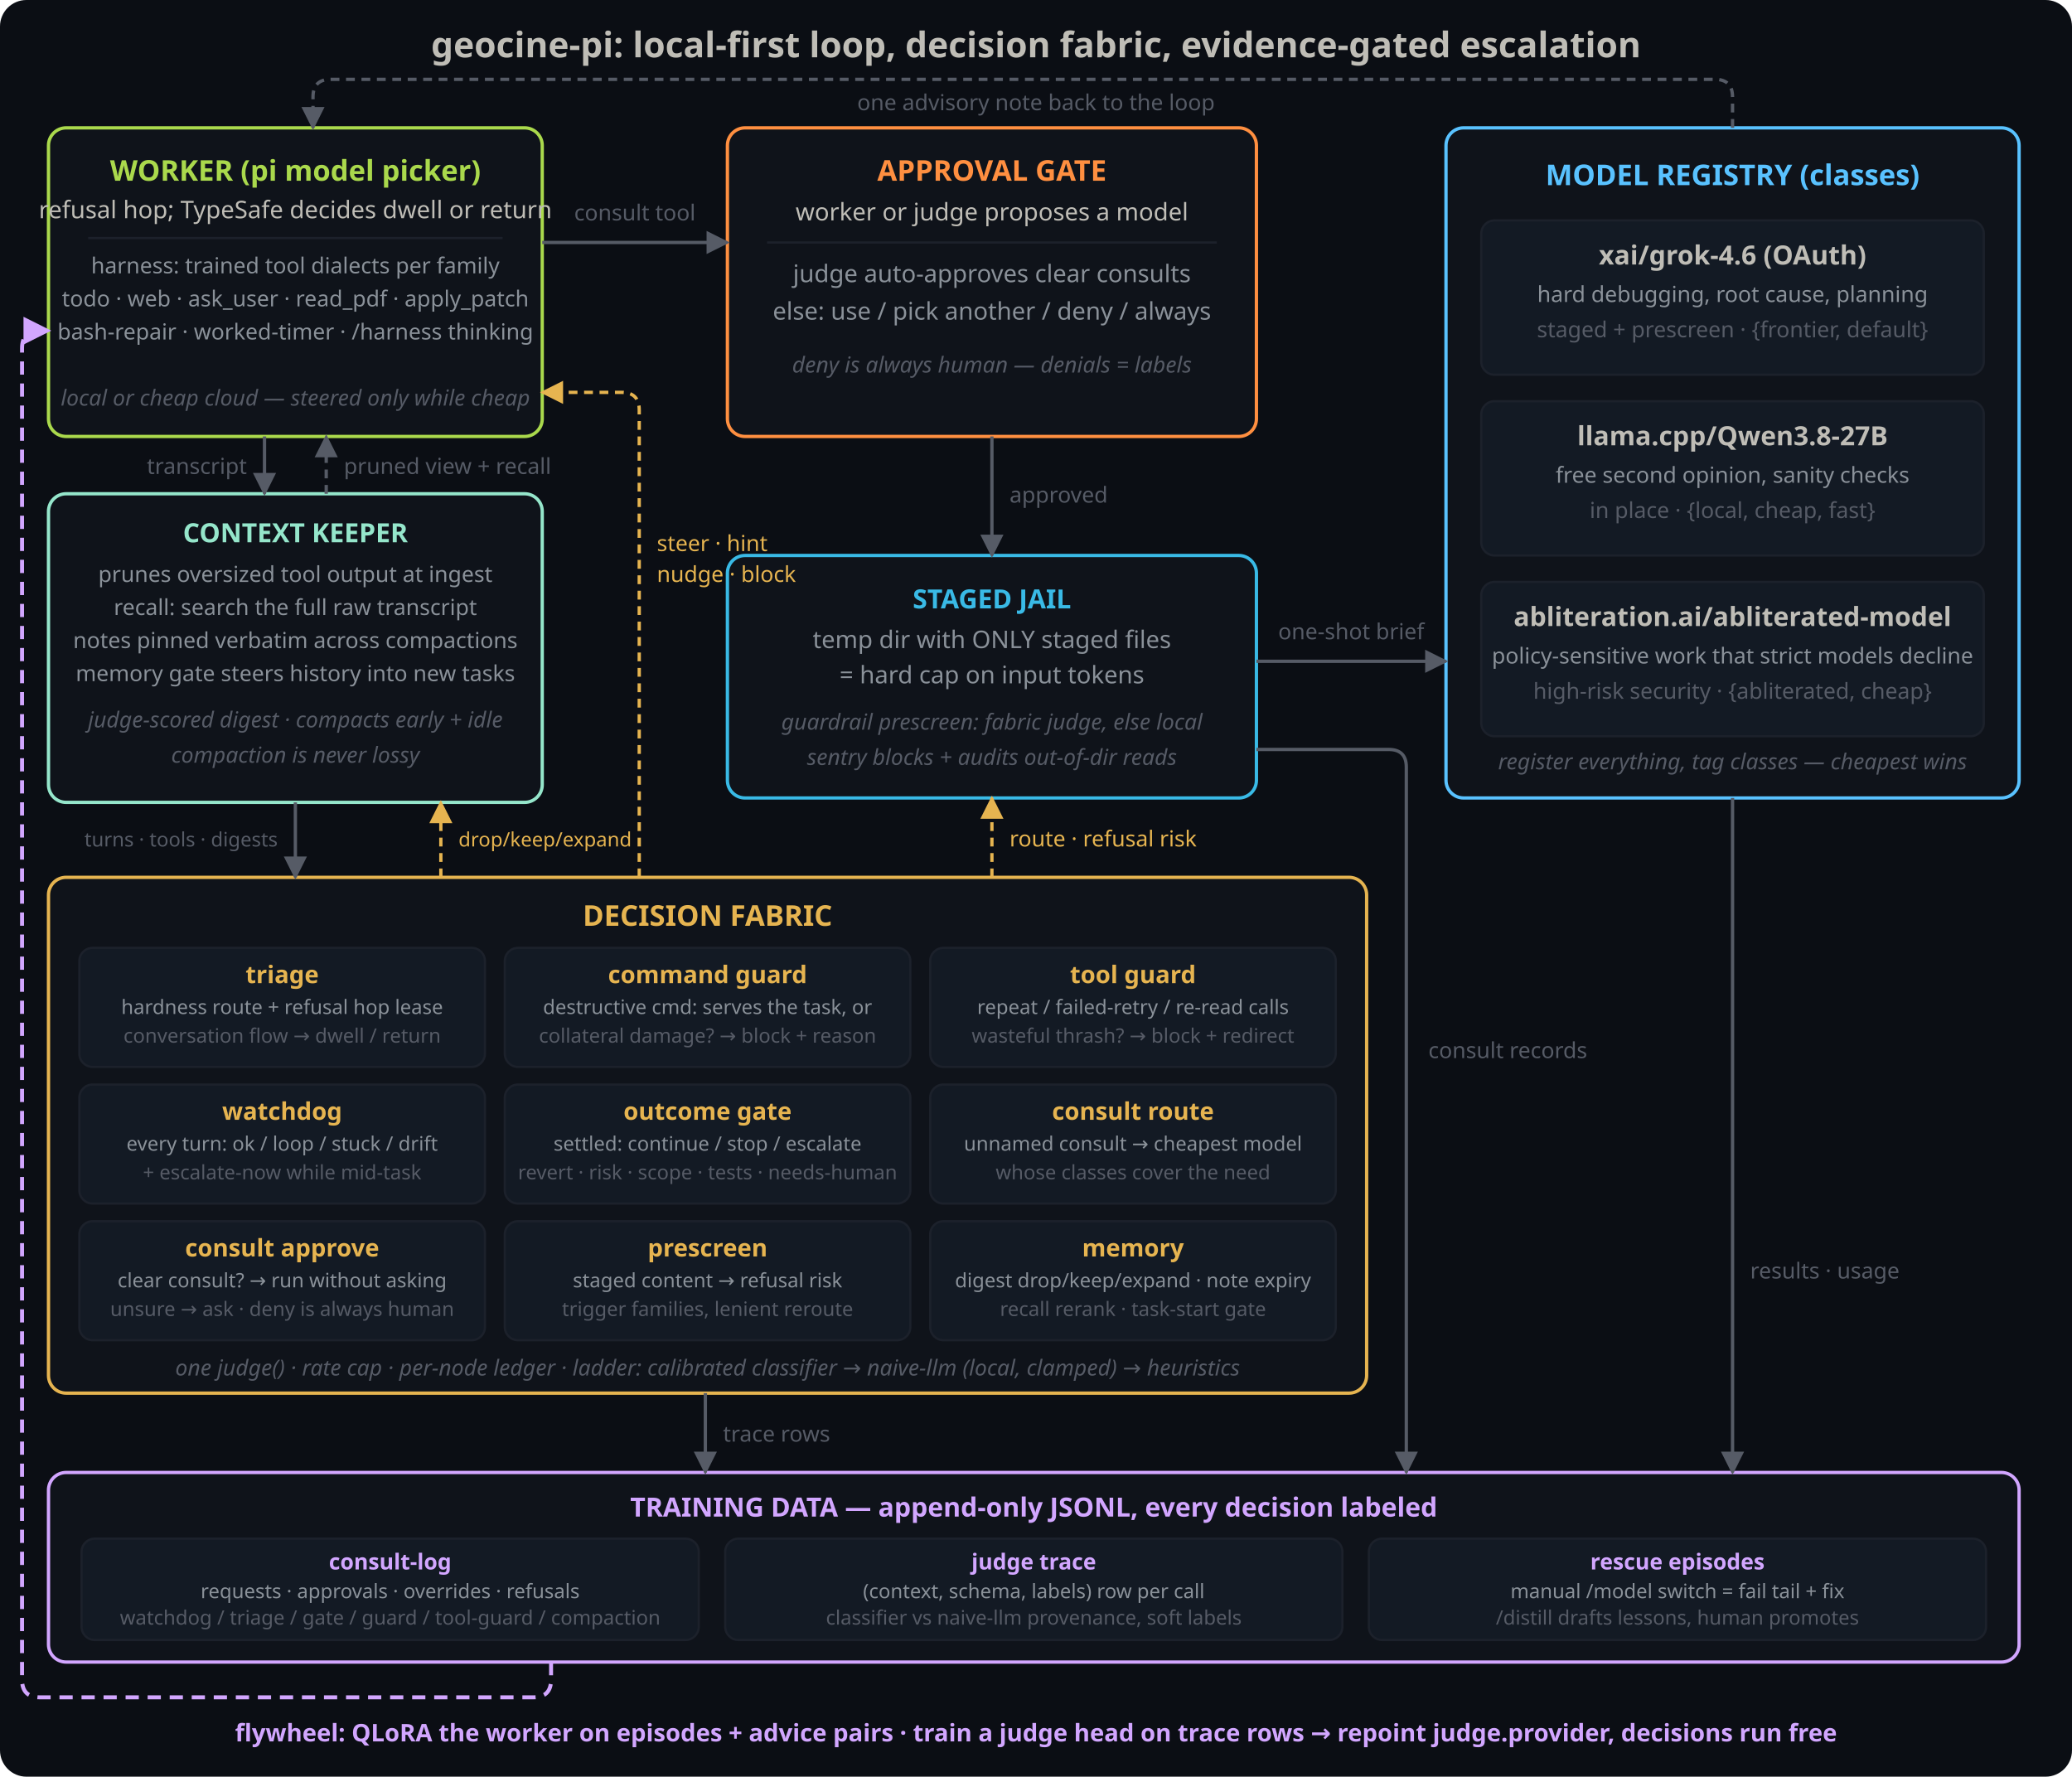
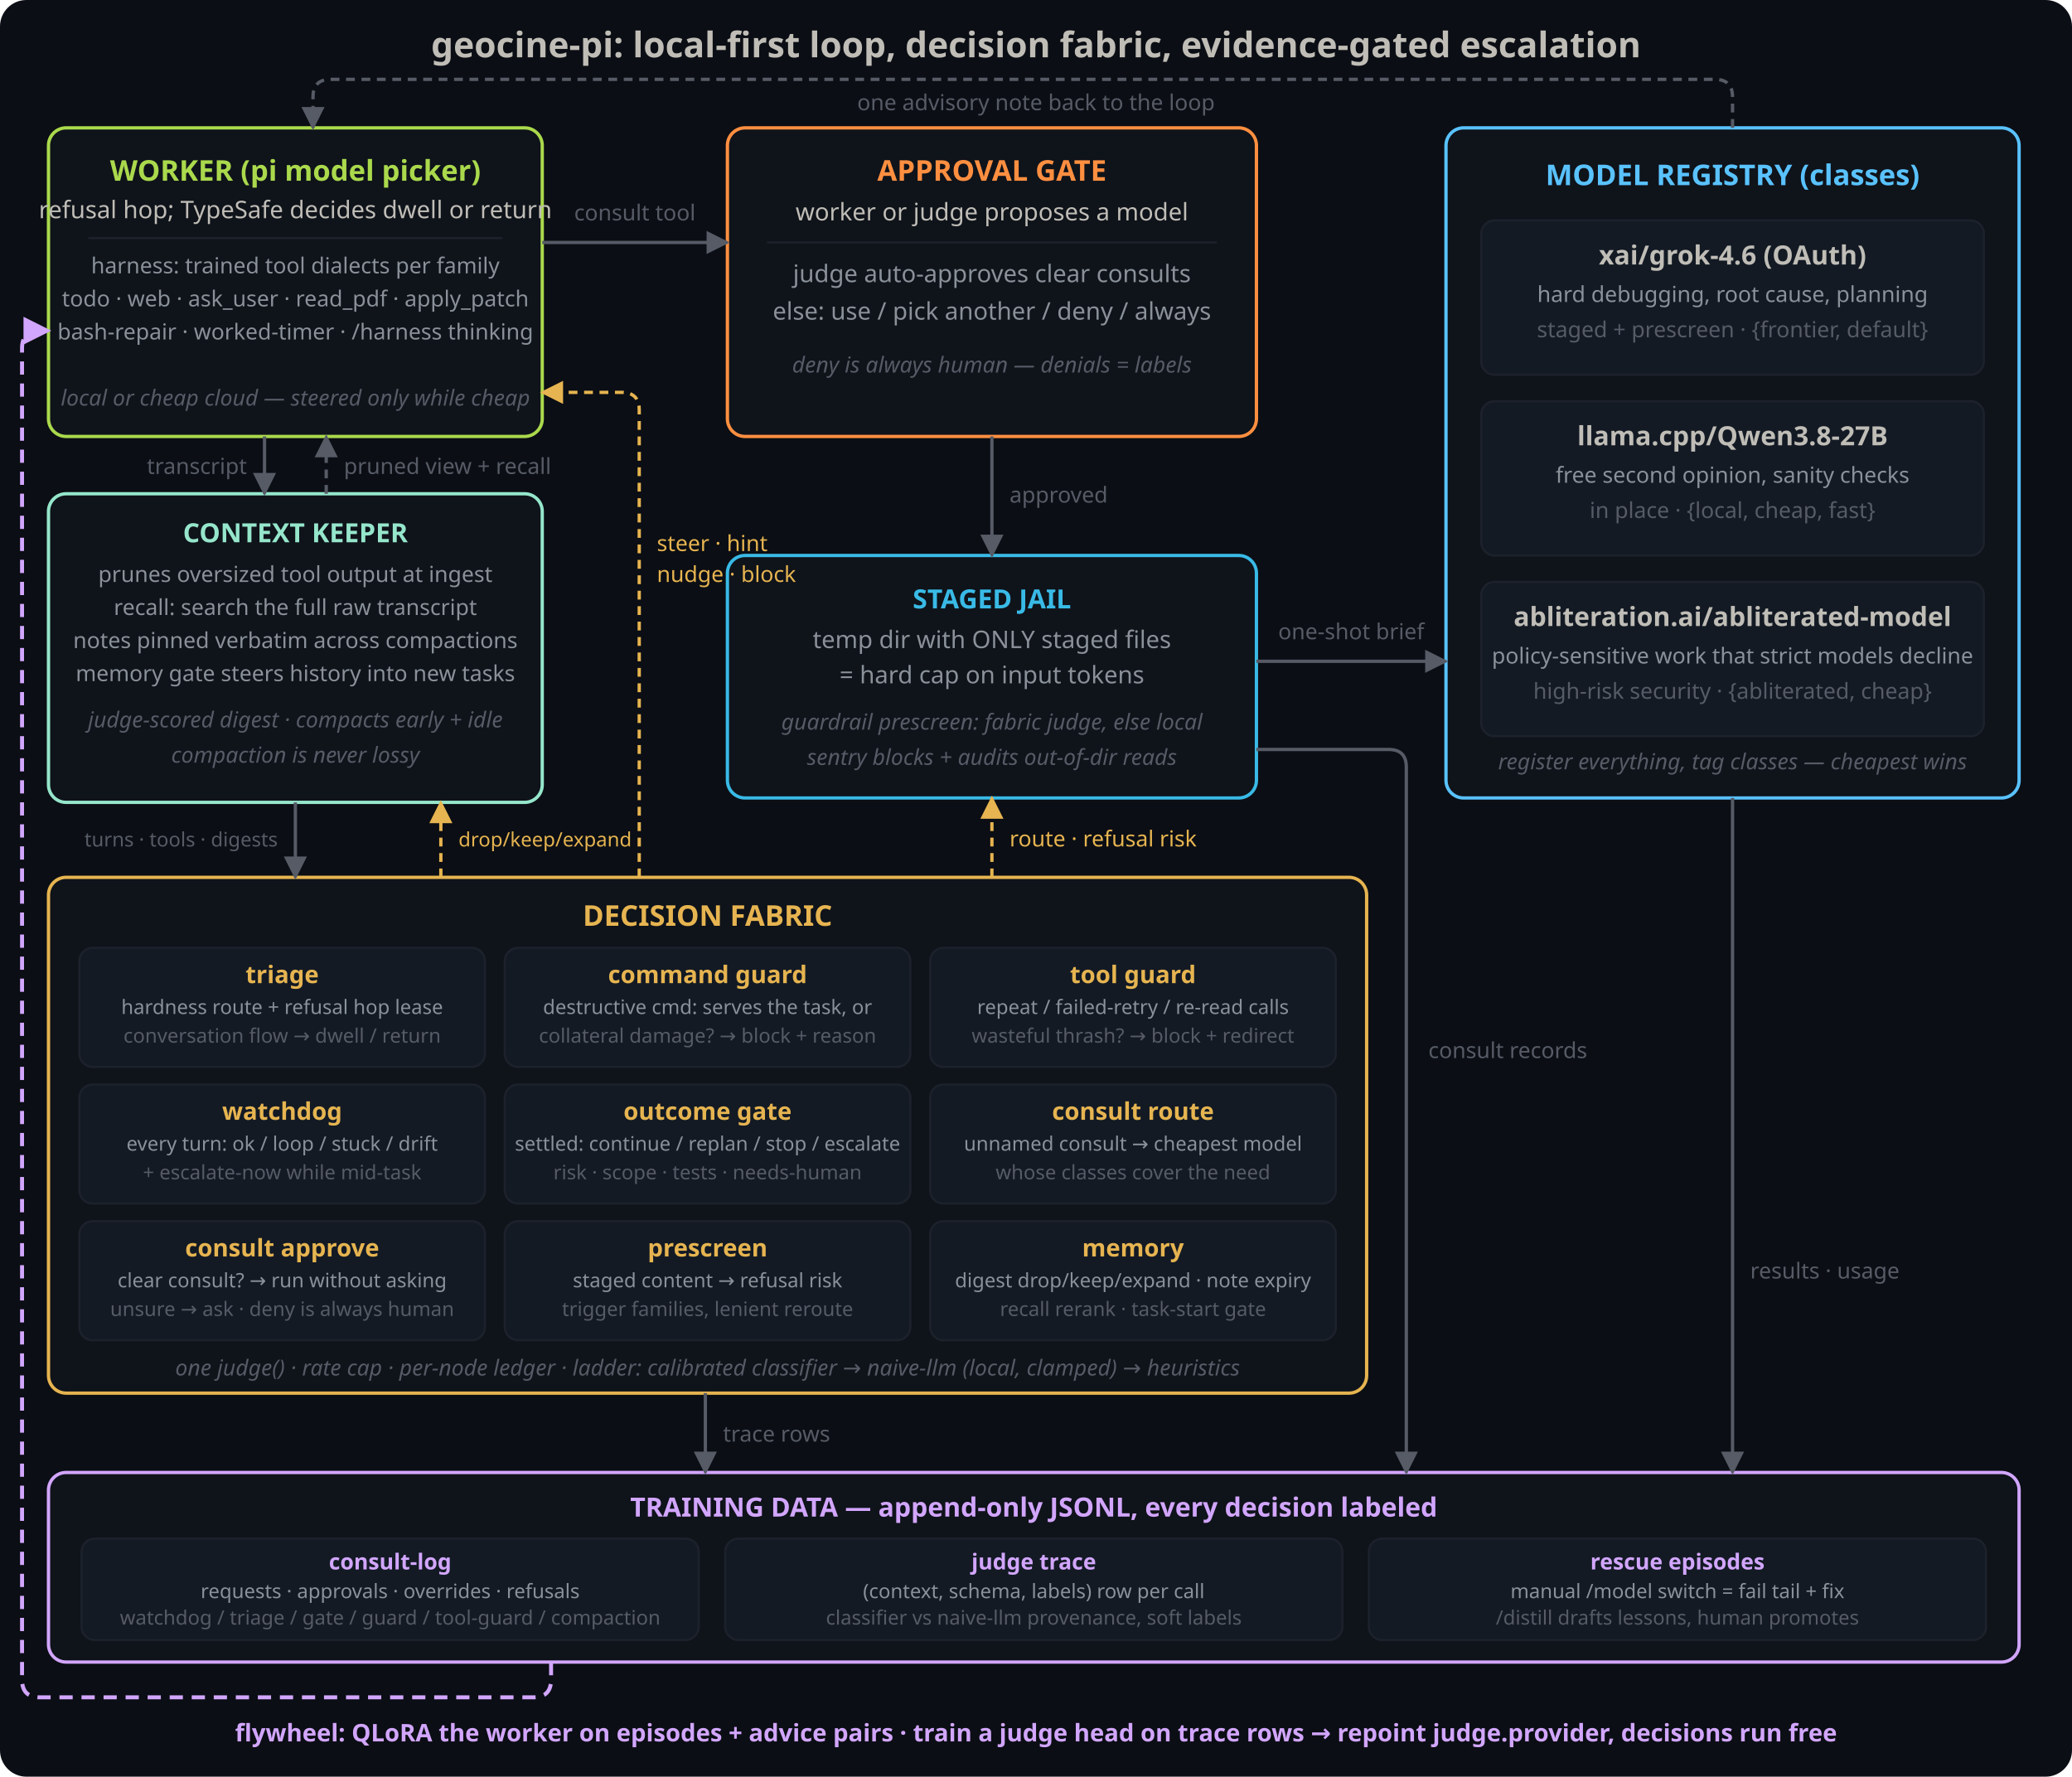
<svg xmlns="http://www.w3.org/2000/svg" viewBox="0 0 940 806" font-family="ui-sans-serif, system-ui, 'Segoe UI', sans-serif">
  <defs>
    <marker id="arrow" viewBox="0 0 10 10" refX="9" refY="5" markerWidth="7" markerHeight="7" orient="auto-start-reverse">
      <path d="M0,0 L10,5 L0,10 z" fill="#565b66" />
    </marker>
    <marker id="arrowp" viewBox="0 0 10 10" refX="9" refY="5" markerWidth="7" markerHeight="7" orient="auto-start-reverse">
      <path d="M0,0 L10,5 L0,10 z" fill="#d2a6ff" />
    </marker>
    <marker id="arrowg" viewBox="0 0 10 10" refX="9" refY="5" markerWidth="7" markerHeight="7" orient="auto-start-reverse">
      <path d="M0,0 L10,5 L0,10 z" fill="#e6b450" />
    </marker>
  </defs>
  <rect x="0" y="0" width="940" height="806" rx="12" fill="#0b0e14" />
  <text x="470" y="26" text-anchor="middle" font-size="16" font-weight="700" fill="#bfbdb6">geocine-pi: local-first loop, decision fabric, evidence-gated escalation</text>
  <rect x="22" y="58" width="224" height="140" rx="8" fill="#0f131a" stroke="#aad94c" stroke-width="1.5" />
  <text x="134" y="82" text-anchor="middle" font-size="13" font-weight="700" fill="#aad94c">WORKER (pi model picker)</text>
  <text x="134" y="99" text-anchor="middle" font-size="11" fill="#bfbdb6">refusal hop; TypeSafe decides dwell or return</text>
  <line x1="40" y1="108" x2="228" y2="108" stroke="#1c212b" stroke-width="1" />
  <text x="134" y="124" text-anchor="middle" font-size="10" fill="#8a9199">harness: trained tool dialects per family</text>
  <text x="134" y="139" text-anchor="middle" font-size="10" fill="#8a9199">todo · web · ask_user · read_pdf · apply_patch</text>
  <text x="134" y="154" text-anchor="middle" font-size="10" fill="#8a9199">bash-repair · worked-timer · /harness thinking</text>
  <text x="134" y="184" text-anchor="middle" font-size="10" font-style="italic" fill="#565b66">local or cheap cloud — steered only while cheap</text>
  <rect x="22" y="224" width="224" height="140" rx="8" fill="#0f131a" stroke="#95e6cb" stroke-width="1.5" />
  <text x="134" y="246" text-anchor="middle" font-size="12" font-weight="700" fill="#95e6cb">CONTEXT KEEPER</text>
  <text x="134" y="264" text-anchor="middle" font-size="10" fill="#8a9199">prunes oversized tool output at ingest</text>
  <text x="134" y="279" text-anchor="middle" font-size="10" fill="#8a9199">recall: search the full raw transcript</text>
  <text x="134" y="294" text-anchor="middle" font-size="10" fill="#8a9199">notes pinned verbatim across compactions</text>
  <text x="134" y="309" text-anchor="middle" font-size="10" fill="#8a9199">memory gate steers history into new tasks</text>
  <text x="134" y="330" text-anchor="middle" font-size="10" font-style="italic" fill="#565b66">judge-scored digest · compacts early + idle</text>
  <text x="134" y="346" text-anchor="middle" font-size="10" font-style="italic" fill="#565b66">compaction is never lossy</text>
  <path d="M120,198 L120,224" stroke="#565b66" stroke-width="1.5" fill="none" marker-end="url(#arrow)" />
  <text x="112" y="215" text-anchor="end" font-size="10" fill="#565b66">transcript</text>
  <path d="M148,224 L148,198" stroke="#565b66" stroke-width="1.5" fill="none" stroke-dasharray="4 3" marker-end="url(#arrow)" />
  <text x="156" y="215" font-size="10" fill="#565b66">pruned view + recall</text>
  <rect x="330" y="58" width="240" height="140" rx="8" fill="#0f131a" stroke="#ff8f40" stroke-width="1.5" />
  <text x="450" y="82" text-anchor="middle" font-size="13" font-weight="700" fill="#ff8f40">APPROVAL GATE</text>
  <text x="450" y="100" text-anchor="middle" font-size="11" fill="#bfbdb6">worker or judge proposes a model</text>
  <line x1="348" y1="110" x2="552" y2="110" stroke="#1c212b" stroke-width="1" />
  <text x="450" y="128" text-anchor="middle" font-size="11" fill="#8a9199">judge auto-approves clear consults</text>
  <text x="450" y="145" text-anchor="middle" font-size="11" fill="#8a9199">else: use / pick another / deny / always</text>
  <text x="450" y="169" text-anchor="middle" font-size="10" font-style="italic" fill="#565b66">deny is always human — denials = labels</text>
  <path d="M246,110 L330,110" stroke="#565b66" stroke-width="1.5" fill="none" marker-end="url(#arrow)" />
  <text x="288" y="100" text-anchor="middle" font-size="10" fill="#565b66">consult tool</text>
  <rect x="330" y="252" width="240" height="110" rx="8" fill="#0f131a" stroke="#39bae6" stroke-width="1.5" />
  <text x="450" y="276" text-anchor="middle" font-size="12" font-weight="700" fill="#39bae6">STAGED JAIL</text>
  <text x="450" y="294" text-anchor="middle" font-size="11" fill="#8a9199">temp dir with ONLY staged files</text>
  <text x="450" y="310" text-anchor="middle" font-size="11" fill="#8a9199">= hard cap on input tokens</text>
  <text x="450" y="331" text-anchor="middle" font-size="10" font-style="italic" fill="#565b66">guardrail prescreen: fabric judge, else local</text>
  <text x="450" y="347" text-anchor="middle" font-size="10" font-style="italic" fill="#565b66">sentry blocks + audits out-of-dir reads</text>
  <path d="M450,198 L450,252" stroke="#565b66" stroke-width="1.5" fill="none" marker-end="url(#arrow)" />
  <text x="458" y="228" font-size="10" fill="#565b66">approved</text>
  <rect x="656" y="58" width="260" height="304" rx="8" fill="#0f131a" stroke="#59c2ff" stroke-width="1.5" />
  <text x="786" y="84" text-anchor="middle" font-size="13" font-weight="700" fill="#59c2ff">MODEL REGISTRY (classes)</text>
  <rect x="672" y="100" width="228" height="70" rx="6" fill="#131a24" stroke="#1c212b" stroke-width="1" />
  <text x="786" y="120" text-anchor="middle" font-size="12" font-weight="600" fill="#bfbdb6">xai/grok-4.6 (OAuth)</text>
  <text x="786" y="137" text-anchor="middle" font-size="10" fill="#8a9199">hard debugging, root cause, planning</text>
  <text x="786" y="153" text-anchor="middle" font-size="10" fill="#565b66">staged + prescreen · {frontier, default}</text>
  <rect x="672" y="182" width="228" height="70" rx="6" fill="#131a24" stroke="#1c212b" stroke-width="1" />
  <text x="786" y="202" text-anchor="middle" font-size="12" font-weight="600" fill="#bfbdb6">llama.cpp/Qwen3.8-27B</text>
  <text x="786" y="219" text-anchor="middle" font-size="10" fill="#8a9199">free second opinion, sanity checks</text>
  <text x="786" y="235" text-anchor="middle" font-size="10" fill="#565b66">in place · {local, cheap, fast}</text>
  <rect x="672" y="264" width="228" height="70" rx="6" fill="#131a24" stroke="#1c212b" stroke-width="1" />
  <text x="786" y="284" text-anchor="middle" font-size="12" font-weight="600" fill="#bfbdb6">abliteration.ai/abliterated-model</text>
  <text x="786" y="301" text-anchor="middle" font-size="10" fill="#8a9199">policy-sensitive work that strict models decline</text>
  <text x="786" y="317" text-anchor="middle" font-size="10" fill="#565b66">high-risk security · {abliterated, cheap}</text>
  <text x="786" y="349" text-anchor="middle" font-size="10" font-style="italic" fill="#565b66">register everything, tag classes — cheapest wins</text>
  <path d="M570,300 L656,300" stroke="#565b66" stroke-width="1.5" fill="none" marker-end="url(#arrow)" />
  <text x="613" y="290" text-anchor="middle" font-size="10" fill="#565b66">one-shot brief</text>
  <path d="M786,58 L786,44 Q786,36 778,36 L150,36 Q142,36 142,44 L142,58" stroke="#565b66" stroke-width="1.5" fill="none" stroke-dasharray="4 3" marker-end="url(#arrow)" />
  <text x="470" y="50" text-anchor="middle" font-size="10" fill="#565b66">one advisory note back to the loop</text>
  <rect x="22" y="398" width="598" height="234" rx="8" fill="#0f131a" stroke="#e6b450" stroke-width="1.5" />
  <text x="321" y="420" text-anchor="middle" font-size="13" font-weight="700" fill="#e6b450">DECISION FABRIC</text>
  <rect x="36" y="430" width="184" height="54" rx="6" fill="#131a24" stroke="#1c212b" stroke-width="1" />
  <text x="128" y="446" text-anchor="middle" font-size="11" font-weight="600" fill="#e6b450">triage</text>
  <text x="128" y="460" text-anchor="middle" font-size="9" fill="#8a9199">hardness route + refusal hop lease</text>
  <text x="128" y="473" text-anchor="middle" font-size="9" fill="#565b66">conversation flow → dwell / return</text>
  <rect x="229" y="430" width="184" height="54" rx="6" fill="#131a24" stroke="#1c212b" stroke-width="1" />
  <text x="321" y="446" text-anchor="middle" font-size="11" font-weight="600" fill="#e6b450">command guard</text>
  <text x="321" y="460" text-anchor="middle" font-size="9" fill="#8a9199">destructive cmd: serves the task, or</text>
  <text x="321" y="473" text-anchor="middle" font-size="9" fill="#565b66">collateral damage? → block + reason</text>
  <rect x="422" y="430" width="184" height="54" rx="6" fill="#131a24" stroke="#1c212b" stroke-width="1" />
  <text x="514" y="446" text-anchor="middle" font-size="11" font-weight="600" fill="#e6b450">tool guard</text>
  <text x="514" y="460" text-anchor="middle" font-size="9" fill="#8a9199">repeat / failed-retry / re-read calls</text>
  <text x="514" y="473" text-anchor="middle" font-size="9" fill="#565b66">wasteful thrash? → block + redirect</text>
  <rect x="36" y="492" width="184" height="54" rx="6" fill="#131a24" stroke="#1c212b" stroke-width="1" />
  <text x="128" y="508" text-anchor="middle" font-size="11" font-weight="600" fill="#e6b450">watchdog</text>
  <text x="128" y="522" text-anchor="middle" font-size="9" fill="#8a9199">every turn: ok / loop / stuck / drift</text>
  <text x="128" y="535" text-anchor="middle" font-size="9" fill="#565b66">+ escalate-now while mid-task</text>
  <rect x="229" y="492" width="184" height="54" rx="6" fill="#131a24" stroke="#1c212b" stroke-width="1" />
  <text x="321" y="508" text-anchor="middle" font-size="11" font-weight="600" fill="#e6b450">outcome gate</text>
-   <text x="321" y="522" text-anchor="middle" font-size="9" fill="#8a9199">settled: continue / stop / escalate</text>
-   <text x="321" y="535" text-anchor="middle" font-size="9" fill="#565b66">revert · risk · scope · tests · needs-human</text>
+   <text x="321" y="522" text-anchor="middle" font-size="9" fill="#8a9199">settled: continue / replan / stop / escalate</text>
+   <text x="321" y="535" text-anchor="middle" font-size="9" fill="#565b66">risk · scope · tests · needs-human</text>
  <rect x="422" y="492" width="184" height="54" rx="6" fill="#131a24" stroke="#1c212b" stroke-width="1" />
  <text x="514" y="508" text-anchor="middle" font-size="11" font-weight="600" fill="#e6b450">consult route</text>
  <text x="514" y="522" text-anchor="middle" font-size="9" fill="#8a9199">unnamed consult → cheapest model</text>
  <text x="514" y="535" text-anchor="middle" font-size="9" fill="#565b66">whose classes cover the need</text>
  <rect x="36" y="554" width="184" height="54" rx="6" fill="#131a24" stroke="#1c212b" stroke-width="1" />
  <text x="128" y="570" text-anchor="middle" font-size="11" font-weight="600" fill="#e6b450">consult approve</text>
  <text x="128" y="584" text-anchor="middle" font-size="9" fill="#8a9199">clear consult? → run without asking</text>
  <text x="128" y="597" text-anchor="middle" font-size="9" fill="#565b66">unsure → ask · deny is always human</text>
  <rect x="229" y="554" width="184" height="54" rx="6" fill="#131a24" stroke="#1c212b" stroke-width="1" />
  <text x="321" y="570" text-anchor="middle" font-size="11" font-weight="600" fill="#e6b450">prescreen</text>
  <text x="321" y="584" text-anchor="middle" font-size="9" fill="#8a9199">staged content → refusal risk</text>
  <text x="321" y="597" text-anchor="middle" font-size="9" fill="#565b66">trigger families, lenient reroute</text>
  <rect x="422" y="554" width="184" height="54" rx="6" fill="#131a24" stroke="#1c212b" stroke-width="1" />
  <text x="514" y="570" text-anchor="middle" font-size="11" font-weight="600" fill="#e6b450">memory</text>
  <text x="514" y="584" text-anchor="middle" font-size="9" fill="#8a9199">digest drop/keep/expand · note expiry</text>
  <text x="514" y="597" text-anchor="middle" font-size="9" fill="#565b66">recall rerank · task-start gate</text>
  <text x="321" y="624" text-anchor="middle" font-size="10" font-style="italic" fill="#565b66">one judge() · rate cap · per-node ledger · ladder: calibrated classifier → naive-llm (local, clamped) → heuristics</text>
  <path d="M134,364 L134,398" stroke="#565b66" stroke-width="1.5" fill="none" marker-end="url(#arrow)" />
  <text x="126" y="384" text-anchor="end" font-size="9" fill="#565b66">turns · tools · digests</text>
  <path d="M200,398 L200,364" stroke="#e6b450" stroke-width="1.5" fill="none" stroke-dasharray="4 3" marker-end="url(#arrowg)" />
  <text x="208" y="384" font-size="9" fill="#e6b450">drop/keep/expand</text>
  <path d="M290,398 L290,186 Q290,178 282,178 L246,178" stroke="#e6b450" stroke-width="1.5" fill="none" stroke-dasharray="4 3" marker-end="url(#arrowg)" />
  <text x="298" y="250" font-size="10" fill="#e6b450">steer · hint</text>
  <text x="298" y="264" font-size="10" fill="#e6b450">nudge · block</text>
  <path d="M450,398 L450,362" stroke="#e6b450" stroke-width="1.5" fill="none" stroke-dasharray="4 3" marker-end="url(#arrowg)" />
  <text x="458" y="384" font-size="10" fill="#e6b450">route · refusal risk</text>
  <rect x="22" y="668" width="894" height="86" rx="8" fill="#0f131a" stroke="#d2a6ff" stroke-width="1.5" />
  <text x="469" y="688" text-anchor="middle" font-size="12" font-weight="700" fill="#d2a6ff">TRAINING DATA — append-only JSONL, every decision labeled</text>
  <rect x="37" y="698" width="280" height="46" rx="6" fill="#131a24" stroke="#1c212b" stroke-width="1" />
  <text x="177" y="712" text-anchor="middle" font-size="10" font-weight="600" fill="#d2a6ff">consult-log</text>
  <text x="177" y="725" text-anchor="middle" font-size="9" fill="#8a9199">requests · approvals · overrides · refusals</text>
  <text x="177" y="737" text-anchor="middle" font-size="9" fill="#565b66">watchdog / triage / gate / guard / tool-guard / compaction</text>
  <rect x="329" y="698" width="280" height="46" rx="6" fill="#131a24" stroke="#1c212b" stroke-width="1" />
  <text x="469" y="712" text-anchor="middle" font-size="10" font-weight="600" fill="#d2a6ff">judge trace</text>
  <text x="469" y="725" text-anchor="middle" font-size="9" fill="#8a9199">(context, schema, labels) row per call</text>
  <text x="469" y="737" text-anchor="middle" font-size="9" fill="#565b66">classifier vs naive-llm provenance, soft labels</text>
  <rect x="621" y="698" width="280" height="46" rx="6" fill="#131a24" stroke="#1c212b" stroke-width="1" />
  <text x="761" y="712" text-anchor="middle" font-size="10" font-weight="600" fill="#d2a6ff">rescue episodes</text>
  <text x="761" y="725" text-anchor="middle" font-size="9" fill="#8a9199">manual /model switch = fail tail + fix</text>
  <text x="761" y="737" text-anchor="middle" font-size="9" fill="#565b66">/distill drafts lessons, human promotes</text>
  <path d="M320,632 L320,668" stroke="#565b66" stroke-width="1.5" fill="none" marker-end="url(#arrow)" />
  <text x="328" y="654" font-size="10" fill="#565b66">trace rows</text>
  <path d="M570,340 L630,340 Q638,340 638,348 L638,668" stroke="#565b66" stroke-width="1.5" fill="none" marker-end="url(#arrow)" />
  <text x="648" y="480" font-size="10" fill="#565b66">consult records</text>
  <path d="M786,362 L786,668" stroke="#565b66" stroke-width="1.5" fill="none" marker-end="url(#arrow)" />
  <text x="794" y="580" font-size="10" fill="#565b66">results · usage</text>
  <path d="M250,754 L250,762 Q250,770 242,770 L18,770 Q10,770 10,762 L10,158 Q10,150 18,150 L22,150" stroke="#d2a6ff" stroke-width="1.8" fill="none" stroke-dasharray="6 4" marker-end="url(#arrowp)" />
  <text x="470" y="790" text-anchor="middle" font-size="11" font-weight="600" fill="#d2a6ff">flywheel: QLoRA the worker on episodes + advice pairs · train a judge head on trace rows → repoint judge.provider, decisions run free</text>
</svg>
